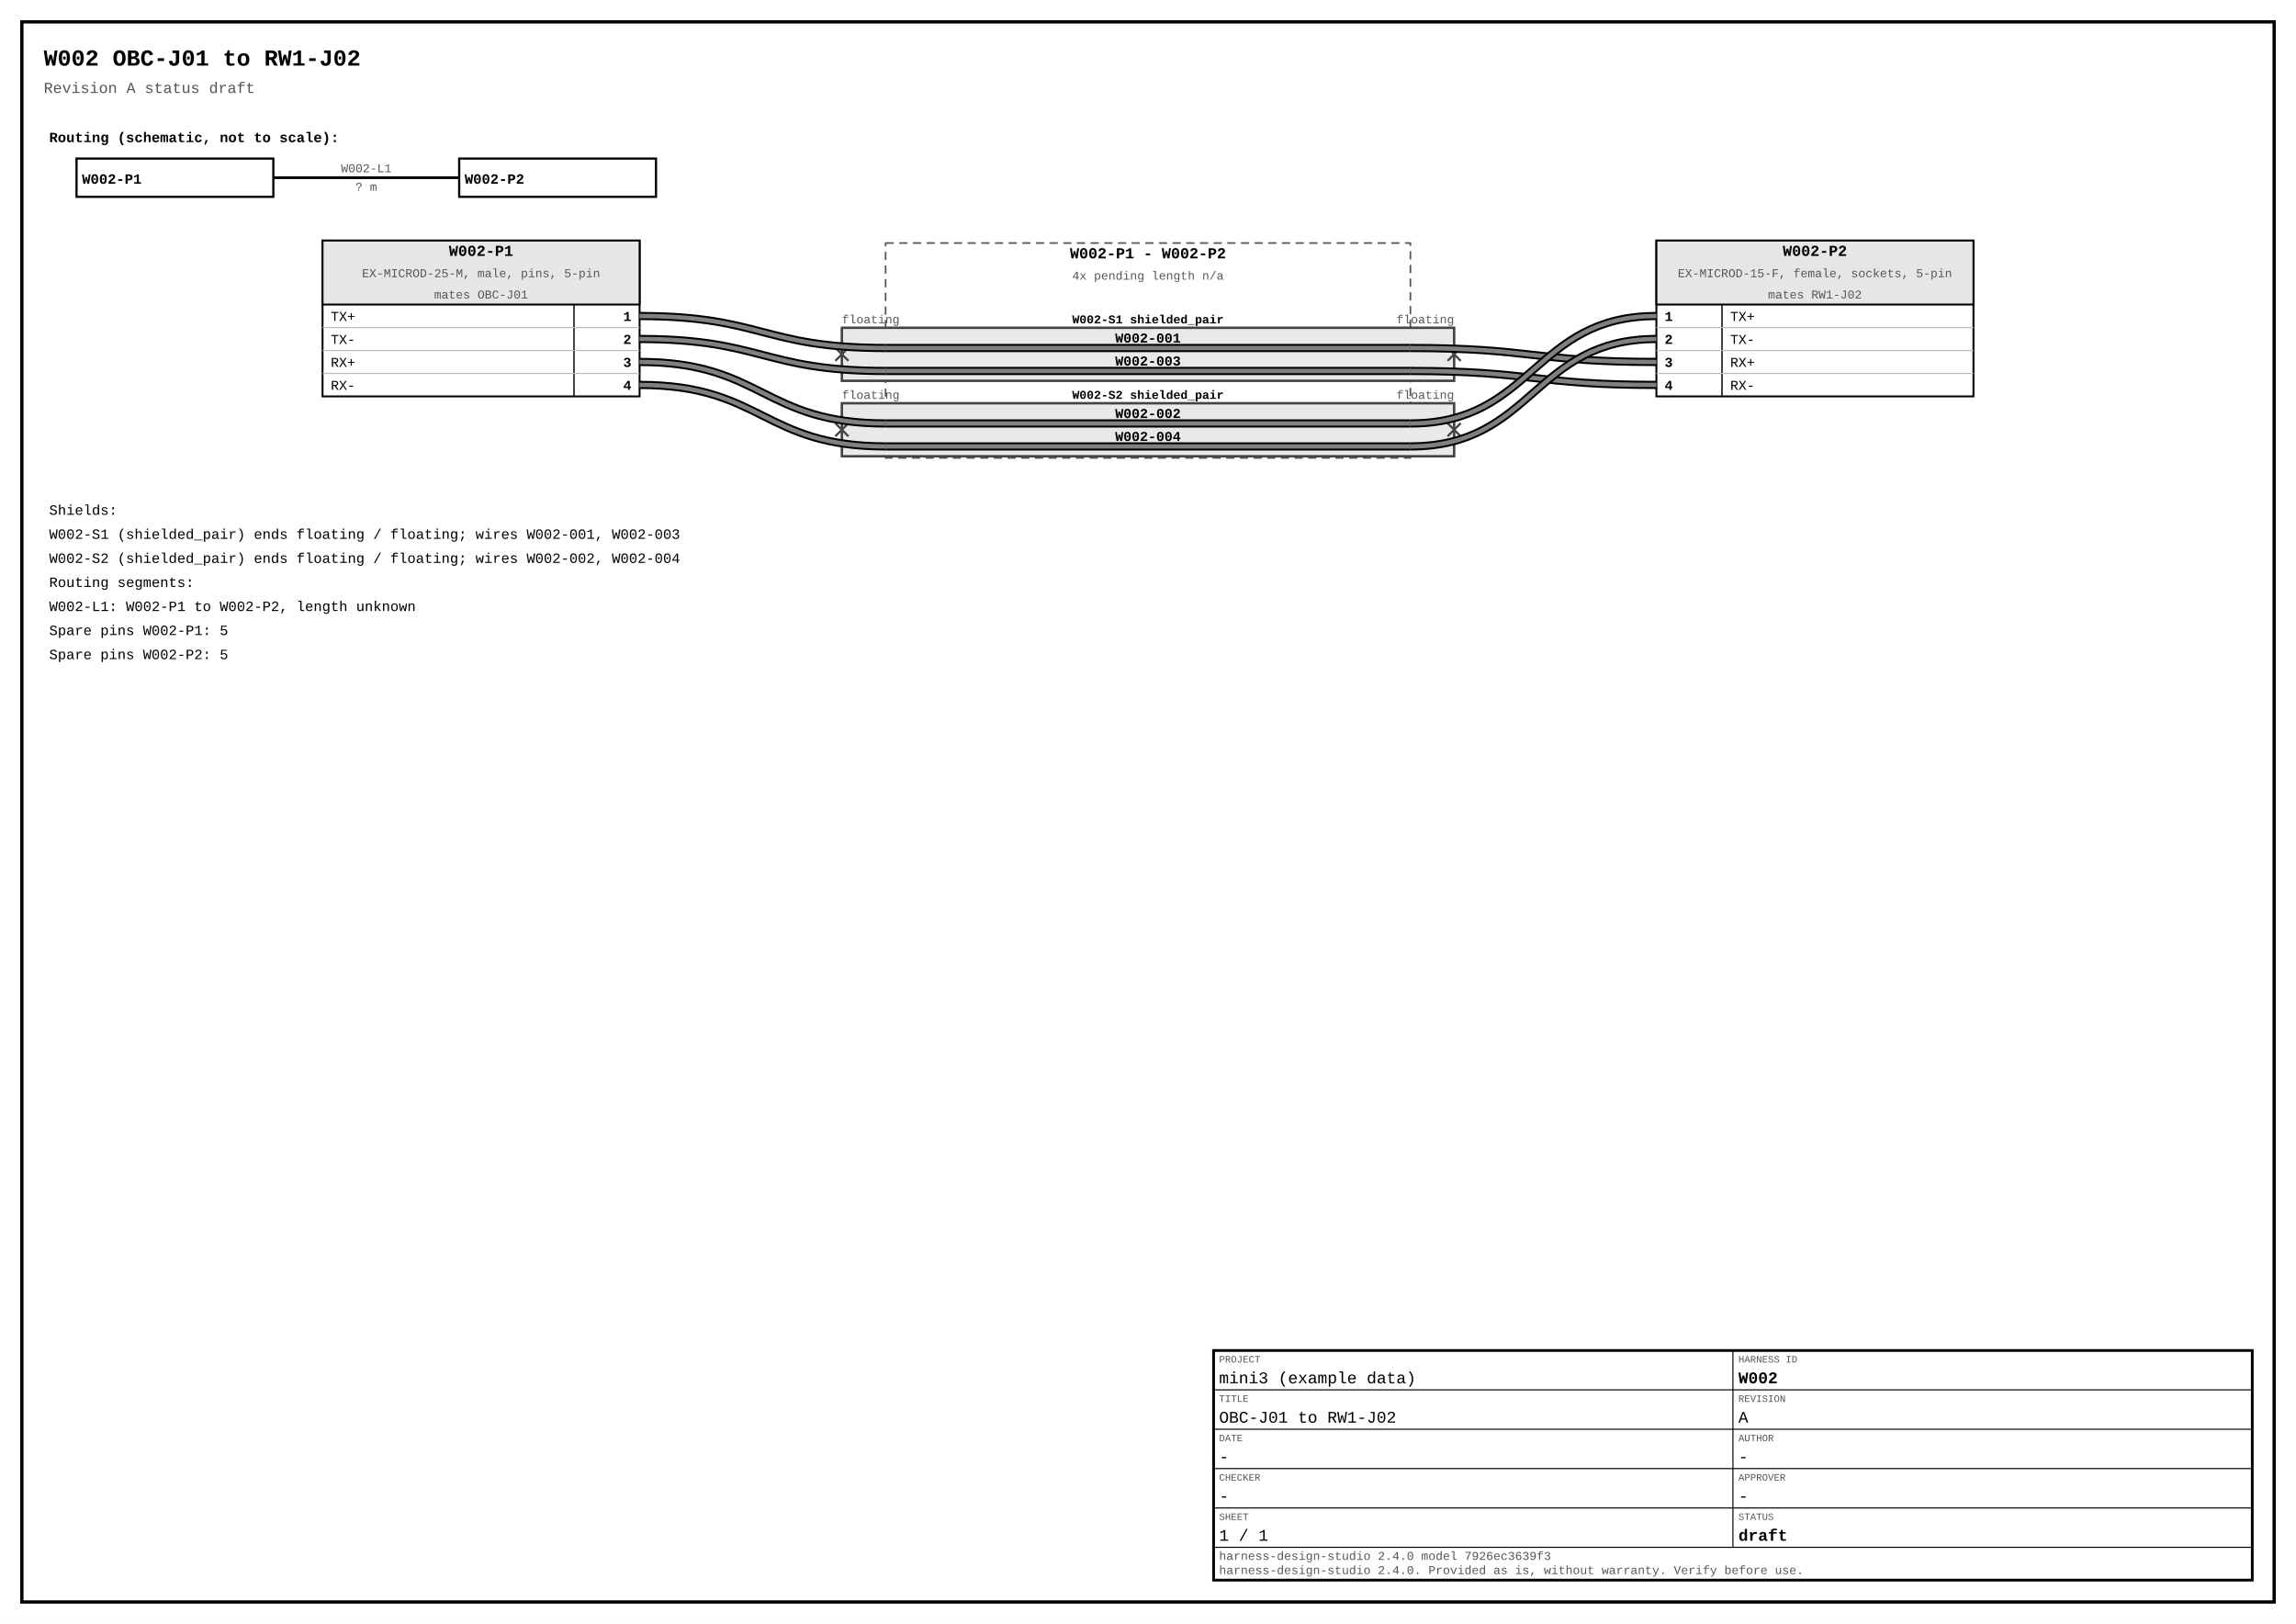
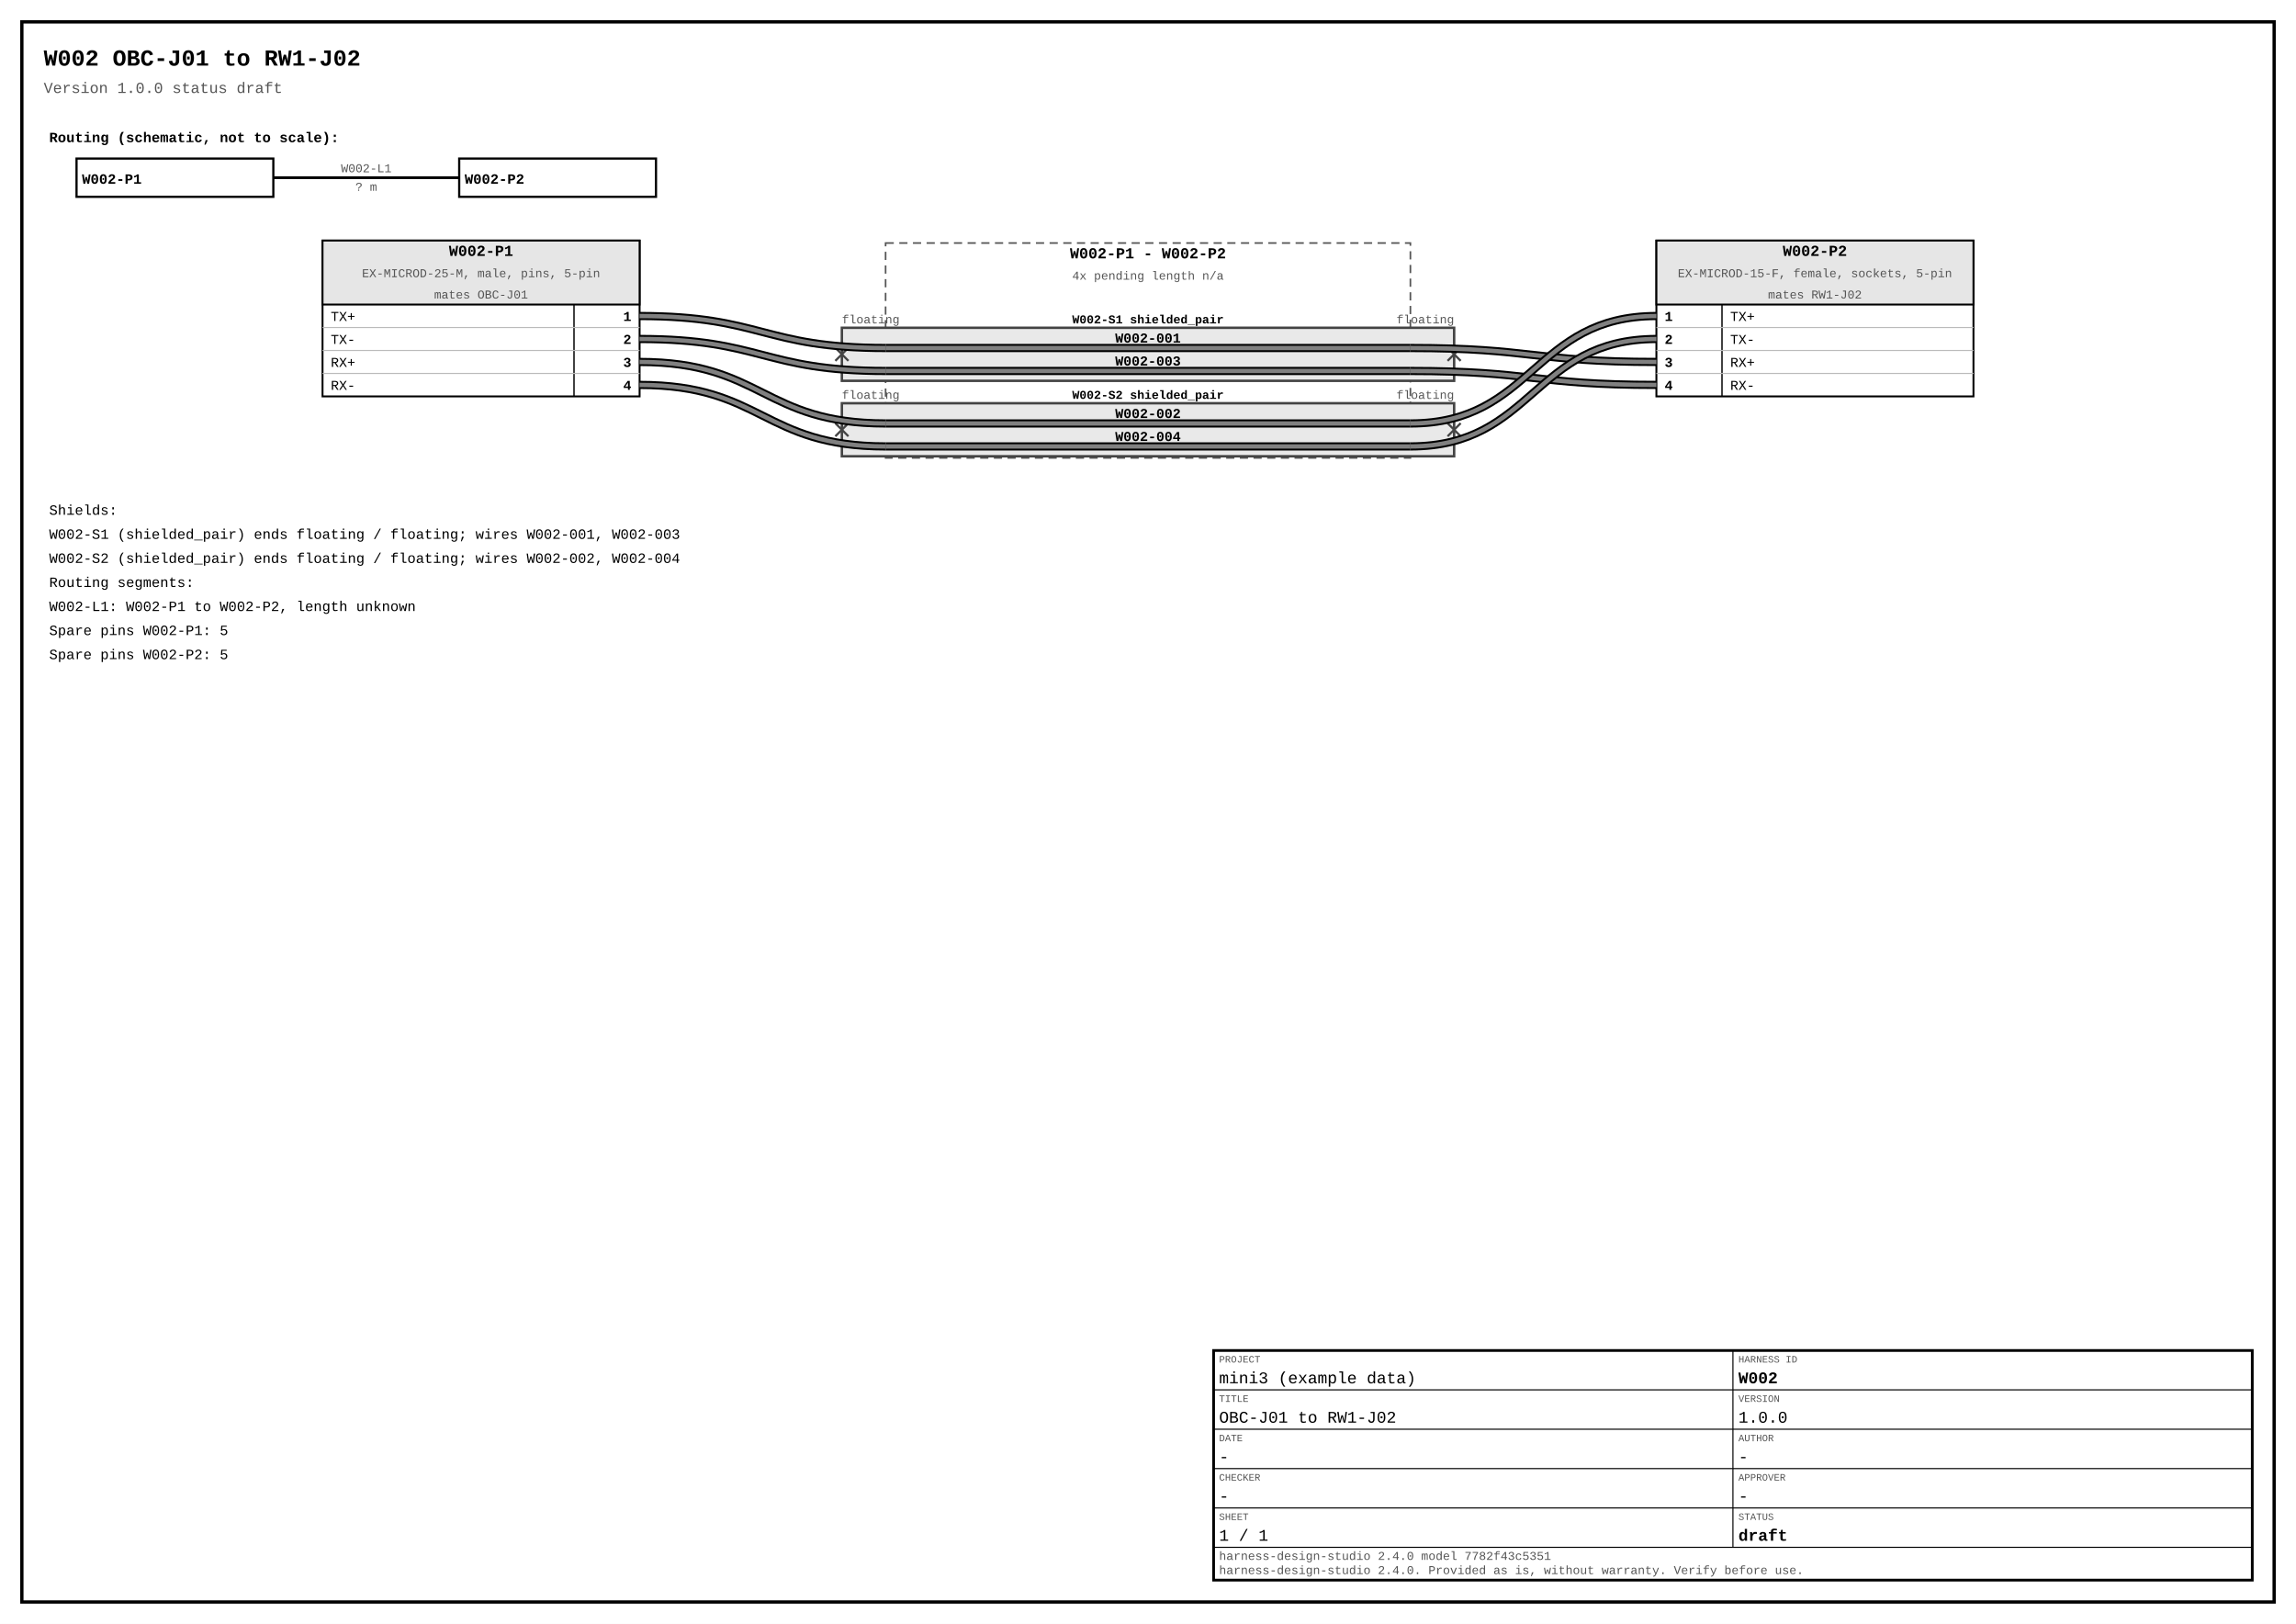
<svg xmlns="http://www.w3.org/2000/svg" width="420mm" height="297mm" viewBox="0 0 420 297" font-family="Courier New, Courier, monospace">
  <rect x="0" y="0" width="420" height="297" fill="#ffffff" />
  <rect x="4" y="4" width="412" height="289" fill="none" stroke="#000000" stroke-width="0.6" />
  <text x="8" y="12" font-size="4.2" font-weight="bold" text-anchor="start" fill="#000000">W002  OBC-J01 to RW1-J02</text>
-   <text x="8" y="17" font-size="2.8" text-anchor="start" fill="#555555">Revision A  status draft</text>
+   <text x="8" y="17" font-size="2.8" text-anchor="start" fill="#555555">Version 1.0.0  status draft</text>
  <text x="9" y="26" font-size="2.6" font-weight="bold" text-anchor="start" fill="#000000">Routing (schematic, not to scale):</text>
  <line x1="50" y1="32.5" x2="84" y2="32.5" stroke="#000000" stroke-width="0.5" />
  <text x="67" y="31.5" font-size="2.2" text-anchor="middle" fill="#555555">W002-L1</text>
  <text x="67" y="34.9" font-size="2.2" text-anchor="middle" fill="#555555">? m</text>
  <rect x="14" y="29" width="36" height="7" fill="#ffffff" stroke="#000000" stroke-width="0.4" />
  <text x="15" y="33.6" font-size="2.6" font-weight="bold" text-anchor="start" fill="#000000">W002-P1</text>
  <rect x="84" y="29" width="36" height="7" fill="#ffffff" stroke="#000000" stroke-width="0.4" />
  <text x="85" y="33.6" font-size="2.6" font-weight="bold" text-anchor="start" fill="#000000">W002-P2</text>
  <rect x="59" y="44" width="58" height="28.5" fill="#ffffff" stroke="#000000" stroke-width="0.35" />
  <rect x="59" y="44" width="58" height="11.7" fill="#e6e6e6" stroke="#000000" stroke-width="0.35" />
  <text x="88" y="46.8" font-size="2.8" font-weight="bold" text-anchor="middle" fill="#000000">W002-P1</text>
  <text x="88" y="50.7" font-size="2.2" text-anchor="middle" fill="#555555">EX-MICROD-25-M, male, pins, 5-pin</text>
  <text x="88" y="54.6" font-size="2.2" text-anchor="middle" fill="#555555">mates OBC-J01</text>
  <line x1="105" y1="55.7" x2="105" y2="72.5" stroke="#000000" stroke-width="0.25" />
  <line x1="59" y1="59.9" x2="117" y2="59.9" stroke="#bbbbbb" stroke-width="0.2" />
  <text x="60.5" y="58.7" font-size="2.5" text-anchor="start" fill="#000000" data-ref="sig/W002-P1/1">TX+</text>
  <text x="115.5" y="58.7" font-size="2.5" font-weight="bold" text-anchor="end" fill="#000000" data-ref="pin/W002-P1/1">1</text>
  <line x1="59" y1="64.1" x2="117" y2="64.1" stroke="#bbbbbb" stroke-width="0.2" />
  <text x="60.5" y="62.9" font-size="2.5" text-anchor="start" fill="#000000" data-ref="sig/W002-P1/2">TX-</text>
  <text x="115.5" y="62.9" font-size="2.5" font-weight="bold" text-anchor="end" fill="#000000" data-ref="pin/W002-P1/2">2</text>
  <line x1="59" y1="68.3" x2="117" y2="68.3" stroke="#bbbbbb" stroke-width="0.2" />
  <text x="60.5" y="67.1" font-size="2.5" text-anchor="start" fill="#000000" data-ref="sig/W002-P1/3">RX+</text>
  <text x="115.5" y="67.1" font-size="2.5" font-weight="bold" text-anchor="end" fill="#000000" data-ref="pin/W002-P1/3">3</text>
  <text x="60.5" y="71.3" font-size="2.5" text-anchor="start" fill="#000000" data-ref="sig/W002-P1/4">RX-</text>
  <text x="115.5" y="71.3" font-size="2.5" font-weight="bold" text-anchor="end" fill="#000000" data-ref="pin/W002-P1/4">4</text>
  <rect x="303" y="44" width="58" height="28.5" fill="#ffffff" stroke="#000000" stroke-width="0.35" />
  <rect x="303" y="44" width="58" height="11.7" fill="#e6e6e6" stroke="#000000" stroke-width="0.35" />
  <text x="332" y="46.8" font-size="2.8" font-weight="bold" text-anchor="middle" fill="#000000">W002-P2</text>
  <text x="332" y="50.7" font-size="2.2" text-anchor="middle" fill="#555555">EX-MICROD-15-F, female, sockets, 5-pin</text>
  <text x="332" y="54.6" font-size="2.2" text-anchor="middle" fill="#555555">mates RW1-J02</text>
  <line x1="315" y1="55.7" x2="315" y2="72.5" stroke="#000000" stroke-width="0.25" />
  <line x1="303" y1="59.9" x2="361" y2="59.9" stroke="#bbbbbb" stroke-width="0.2" />
  <text x="304.5" y="58.7" font-size="2.5" font-weight="bold" text-anchor="start" fill="#000000" data-ref="pin/W002-P2/1">1</text>
  <text x="316.5" y="58.7" font-size="2.5" text-anchor="start" fill="#000000" data-ref="sig/W002-P2/1">TX+</text>
  <line x1="303" y1="64.1" x2="361" y2="64.1" stroke="#bbbbbb" stroke-width="0.2" />
  <text x="304.5" y="62.9" font-size="2.5" font-weight="bold" text-anchor="start" fill="#000000" data-ref="pin/W002-P2/2">2</text>
  <text x="316.5" y="62.9" font-size="2.5" text-anchor="start" fill="#000000" data-ref="sig/W002-P2/2">TX-</text>
  <line x1="303" y1="68.3" x2="361" y2="68.3" stroke="#bbbbbb" stroke-width="0.2" />
  <text x="304.5" y="67.1" font-size="2.5" font-weight="bold" text-anchor="start" fill="#000000" data-ref="pin/W002-P2/3">3</text>
  <text x="316.5" y="67.1" font-size="2.5" text-anchor="start" fill="#000000" data-ref="sig/W002-P2/3">RX+</text>
  <text x="304.5" y="71.3" font-size="2.5" font-weight="bold" text-anchor="start" fill="#000000" data-ref="pin/W002-P2/4">4</text>
  <text x="316.5" y="71.3" font-size="2.5" text-anchor="start" fill="#000000" data-ref="sig/W002-P2/4">RX-</text>
  <rect x="162" y="44.45" width="96" height="39.3" fill="none" stroke="#555555" stroke-width="0.3" stroke-dasharray="1.5 1" />
  <text x="210" y="47.25" font-size="2.8" font-weight="bold" text-anchor="middle" fill="#000000">W002-P1 - W002-P2</text>
  <text x="210" y="51.15" font-size="2.2" text-anchor="middle" fill="#555555">4x  pending  length n/a</text>
  <rect x="154" y="59.95" width="112" height="9.7" fill="#e9e9e9" stroke="#444444" stroke-width="0.45" />
  <text x="210" y="59.15" font-size="2.2" font-weight="bold" text-anchor="middle" fill="#000000">W002-S1  shielded_pair</text>
  <text x="154" y="59.15" font-size="2.2" text-anchor="start" fill="#555555">floating</text>
  <text x="266" y="59.15" font-size="2.2" text-anchor="end" fill="#555555">floating</text>
  <line x1="152.8" y1="63.6" x2="155.2" y2="66" stroke="#444444" stroke-width="0.4" />
  <line x1="152.8" y1="66" x2="155.2" y2="63.6" stroke="#444444" stroke-width="0.4" />
  <line x1="264.8" y1="63.6" x2="267.2" y2="66" stroke="#444444" stroke-width="0.4" />
  <line x1="264.8" y1="66" x2="267.2" y2="63.6" stroke="#444444" stroke-width="0.4" />
  <rect x="154" y="73.75" width="112" height="9.7" fill="#e9e9e9" stroke="#444444" stroke-width="0.45" />
  <text x="210" y="72.95" font-size="2.2" font-weight="bold" text-anchor="middle" fill="#000000">W002-S2  shielded_pair</text>
  <text x="154" y="72.95" font-size="2.2" text-anchor="start" fill="#555555">floating</text>
  <text x="266" y="72.95" font-size="2.2" text-anchor="end" fill="#555555">floating</text>
  <line x1="152.8" y1="77.4" x2="155.2" y2="79.8" stroke="#444444" stroke-width="0.4" />
  <line x1="152.8" y1="79.8" x2="155.2" y2="77.4" stroke="#444444" stroke-width="0.4" />
  <line x1="264.8" y1="77.4" x2="267.2" y2="79.8" stroke="#444444" stroke-width="0.4" />
  <line x1="264.8" y1="79.8" x2="267.2" y2="77.4" stroke="#444444" stroke-width="0.4" />
  <path d="M 117 57.8 C 139.5 57.8 139.5 63.65 162 63.65" fill="none" stroke="#000000" stroke-width="1.5" />
  <line x1="162" y1="63.65" x2="258" y2="63.65" stroke="#000000" stroke-width="1.5" />
  <path d="M 258 63.65 C 280.5 63.65 280.5 66.2 303 66.2" fill="none" stroke="#000000" stroke-width="1.5" />
  <path d="M 117 57.8 C 139.5 57.8 139.5 63.65 162 63.65" fill="none" stroke="#808080" stroke-width="0.8" />
  <line x1="162" y1="63.65" x2="258" y2="63.65" stroke="#808080" stroke-width="0.8" />
  <path d="M 258 63.65 C 280.5 63.65 280.5 66.2 303 66.2" fill="none" stroke="#808080" stroke-width="0.8" />
  <text x="210" y="62.65" font-size="2.5" font-weight="bold" text-anchor="middle" fill="#000000">W002-001</text>
  <path d="M 117 62 C 139.5 62 139.5 67.85 162 67.85" fill="none" stroke="#000000" stroke-width="1.5" />
  <line x1="162" y1="67.85" x2="258" y2="67.85" stroke="#000000" stroke-width="1.5" />
  <path d="M 258 67.85 C 280.5 67.85 280.5 70.4 303 70.4" fill="none" stroke="#000000" stroke-width="1.5" />
  <path d="M 117 62 C 139.5 62 139.5 67.85 162 67.85" fill="none" stroke="#808080" stroke-width="0.8" />
  <line x1="162" y1="67.85" x2="258" y2="67.85" stroke="#808080" stroke-width="0.8" />
  <path d="M 258 67.85 C 280.5 67.85 280.5 70.4 303 70.4" fill="none" stroke="#808080" stroke-width="0.8" />
  <text x="210" y="66.85" font-size="2.5" font-weight="bold" text-anchor="middle" fill="#000000">W002-003</text>
  <path d="M 117 66.2 C 139.5 66.2 139.5 77.45 162 77.45" fill="none" stroke="#000000" stroke-width="1.5" />
  <line x1="162" y1="77.45" x2="258" y2="77.45" stroke="#000000" stroke-width="1.5" />
  <path d="M 258 77.45 C 280.5 77.45 280.5 57.8 303 57.8" fill="none" stroke="#000000" stroke-width="1.5" />
  <path d="M 117 66.2 C 139.5 66.2 139.5 77.45 162 77.45" fill="none" stroke="#808080" stroke-width="0.8" />
  <line x1="162" y1="77.45" x2="258" y2="77.45" stroke="#808080" stroke-width="0.8" />
  <path d="M 258 77.45 C 280.5 77.45 280.5 57.8 303 57.8" fill="none" stroke="#808080" stroke-width="0.8" />
  <text x="210" y="76.45" font-size="2.5" font-weight="bold" text-anchor="middle" fill="#000000">W002-002</text>
  <path d="M 117 70.4 C 139.5 70.4 139.5 81.65 162 81.65" fill="none" stroke="#000000" stroke-width="1.5" />
  <line x1="162" y1="81.65" x2="258" y2="81.65" stroke="#000000" stroke-width="1.5" />
  <path d="M 258 81.65 C 280.5 81.65 280.5 62 303 62" fill="none" stroke="#000000" stroke-width="1.5" />
  <path d="M 117 70.4 C 139.5 70.4 139.5 81.65 162 81.65" fill="none" stroke="#808080" stroke-width="0.8" />
  <line x1="162" y1="81.65" x2="258" y2="81.65" stroke="#808080" stroke-width="0.8" />
  <path d="M 258 81.65 C 280.5 81.65 280.5 62 303 62" fill="none" stroke="#808080" stroke-width="0.8" />
  <text x="210" y="80.65" font-size="2.5" font-weight="bold" text-anchor="middle" fill="#000000">W002-004</text>
  <text x="9" y="94.15" font-size="2.6" text-anchor="start" fill="#000000">Shields:</text>
  <text x="9" y="98.55" font-size="2.6" text-anchor="start" fill="#000000">  W002-S1 (shielded_pair) ends floating / floating; wires W002-001, W002-003</text>
  <text x="9" y="102.95" font-size="2.6" text-anchor="start" fill="#000000">  W002-S2 (shielded_pair) ends floating / floating; wires W002-002, W002-004</text>
  <text x="9" y="107.35" font-size="2.6" text-anchor="start" fill="#000000">Routing segments:</text>
  <text x="9" y="111.75" font-size="2.6" text-anchor="start" fill="#000000">  W002-L1: W002-P1 to W002-P2, length unknown</text>
  <text x="9" y="116.15" font-size="2.6" text-anchor="start" fill="#000000">Spare pins W002-P1: 5</text>
  <text x="9" y="120.55" font-size="2.6" text-anchor="start" fill="#000000">Spare pins W002-P2: 5</text>
  <rect x="222" y="247" width="190" height="42" fill="none" stroke="#000000" stroke-width="0.5" />
  <line x1="222" y1="247" x2="317" y2="247" stroke="#000000" stroke-width="0.2" />
  <text x="223" y="249.2" font-size="1.8" text-anchor="start" fill="#555555">PROJECT</text>
  <text x="223" y="253" font-size="3" text-anchor="start" fill="#000000">mini3 (example data)</text>
  <line x1="317" y1="247" x2="412" y2="247" stroke="#000000" stroke-width="0.2" />
  <text x="318" y="249.2" font-size="1.8" text-anchor="start" fill="#555555">HARNESS ID</text>
  <text x="318" y="253" font-size="3" font-weight="bold" text-anchor="start" fill="#000000">W002</text>
  <line x1="222" y1="254.2" x2="317" y2="254.2" stroke="#000000" stroke-width="0.2" />
  <text x="223" y="256.4" font-size="1.8" text-anchor="start" fill="#555555">TITLE</text>
  <text x="223" y="260.2" font-size="3" text-anchor="start" fill="#000000">OBC-J01 to RW1-J02</text>
  <line x1="317" y1="254.2" x2="412" y2="254.2" stroke="#000000" stroke-width="0.2" />
-   <text x="318" y="256.4" font-size="1.8" text-anchor="start" fill="#555555">REVISION</text>
-   <text x="318" y="260.2" font-size="3" text-anchor="start" fill="#000000">A</text>
+   <text x="318" y="256.4" font-size="1.8" text-anchor="start" fill="#555555">VERSION</text>
+   <text x="318" y="260.2" font-size="3" text-anchor="start" fill="#000000">1.0.0</text>
  <line x1="222" y1="261.4" x2="317" y2="261.4" stroke="#000000" stroke-width="0.2" />
  <text x="223" y="263.6" font-size="1.8" text-anchor="start" fill="#555555">DATE</text>
  <text x="223" y="267.4" font-size="3" text-anchor="start" fill="#000000">-</text>
  <line x1="317" y1="261.4" x2="412" y2="261.4" stroke="#000000" stroke-width="0.2" />
  <text x="318" y="263.6" font-size="1.8" text-anchor="start" fill="#555555">AUTHOR</text>
  <text x="318" y="267.4" font-size="3" text-anchor="start" fill="#000000">-</text>
  <line x1="222" y1="268.6" x2="317" y2="268.6" stroke="#000000" stroke-width="0.2" />
  <text x="223" y="270.8" font-size="1.8" text-anchor="start" fill="#555555">CHECKER</text>
  <text x="223" y="274.6" font-size="3" text-anchor="start" fill="#000000">-</text>
  <line x1="317" y1="268.6" x2="412" y2="268.6" stroke="#000000" stroke-width="0.2" />
  <text x="318" y="270.8" font-size="1.8" text-anchor="start" fill="#555555">APPROVER</text>
  <text x="318" y="274.6" font-size="3" text-anchor="start" fill="#000000">-</text>
  <line x1="222" y1="275.8" x2="317" y2="275.8" stroke="#000000" stroke-width="0.2" />
  <text x="223" y="278" font-size="1.8" text-anchor="start" fill="#555555">SHEET</text>
  <text x="223" y="281.8" font-size="3" text-anchor="start" fill="#000000">1 / 1</text>
  <line x1="317" y1="275.8" x2="412" y2="275.8" stroke="#000000" stroke-width="0.2" />
  <text x="318" y="278" font-size="1.8" text-anchor="start" fill="#555555">STATUS</text>
  <text x="318" y="281.8" font-size="3" font-weight="bold" text-anchor="start" fill="#000000">draft</text>
  <line x1="317" y1="247" x2="317" y2="283" stroke="#000000" stroke-width="0.2" />
  <line x1="222" y1="283" x2="412" y2="283" stroke="#000000" stroke-width="0.2" />
-   <text x="223" y="285.3" font-size="2.2" text-anchor="start" fill="#555555">harness-design-studio 2.4.0 model 7926ec3639f3</text>
+   <text x="223" y="285.3" font-size="2.2" text-anchor="start" fill="#555555">harness-design-studio 2.4.0 model 7782f43c5351</text>
  <text x="223" y="287.9" font-size="2.2" text-anchor="start" fill="#555555">harness-design-studio 2.4.0. Provided as is, without warranty. Verify before use.</text>
</svg>
